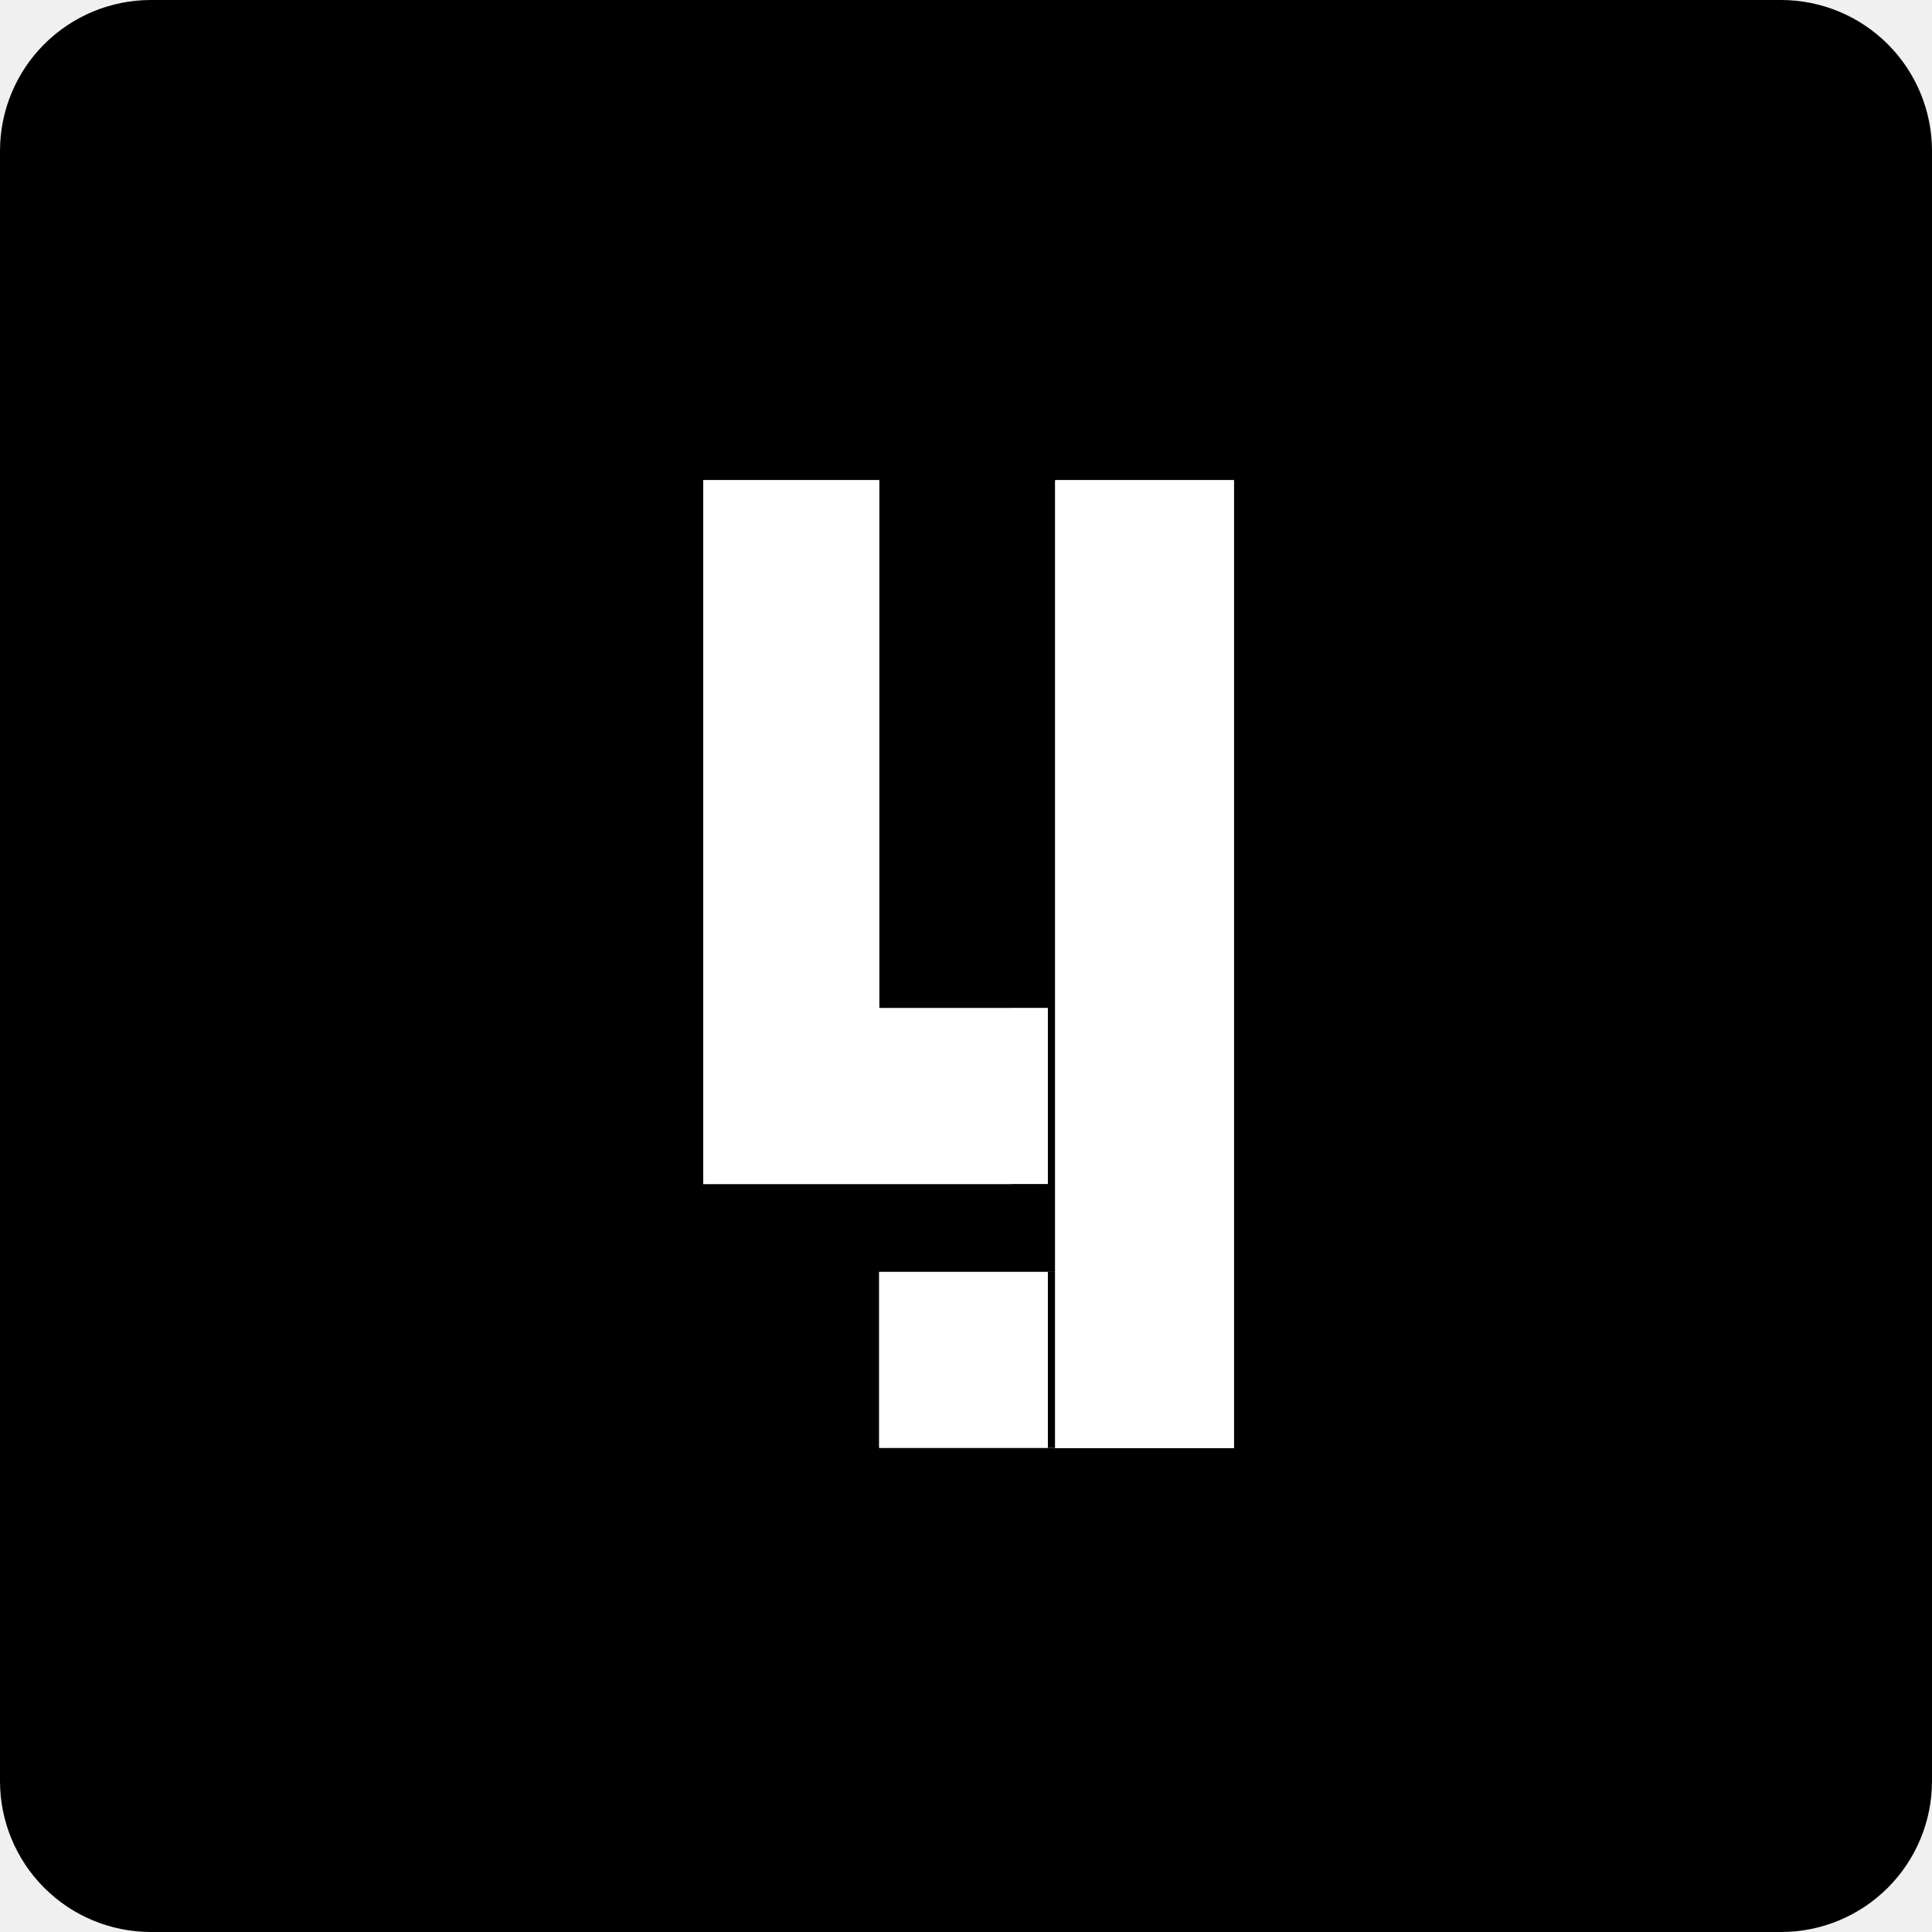
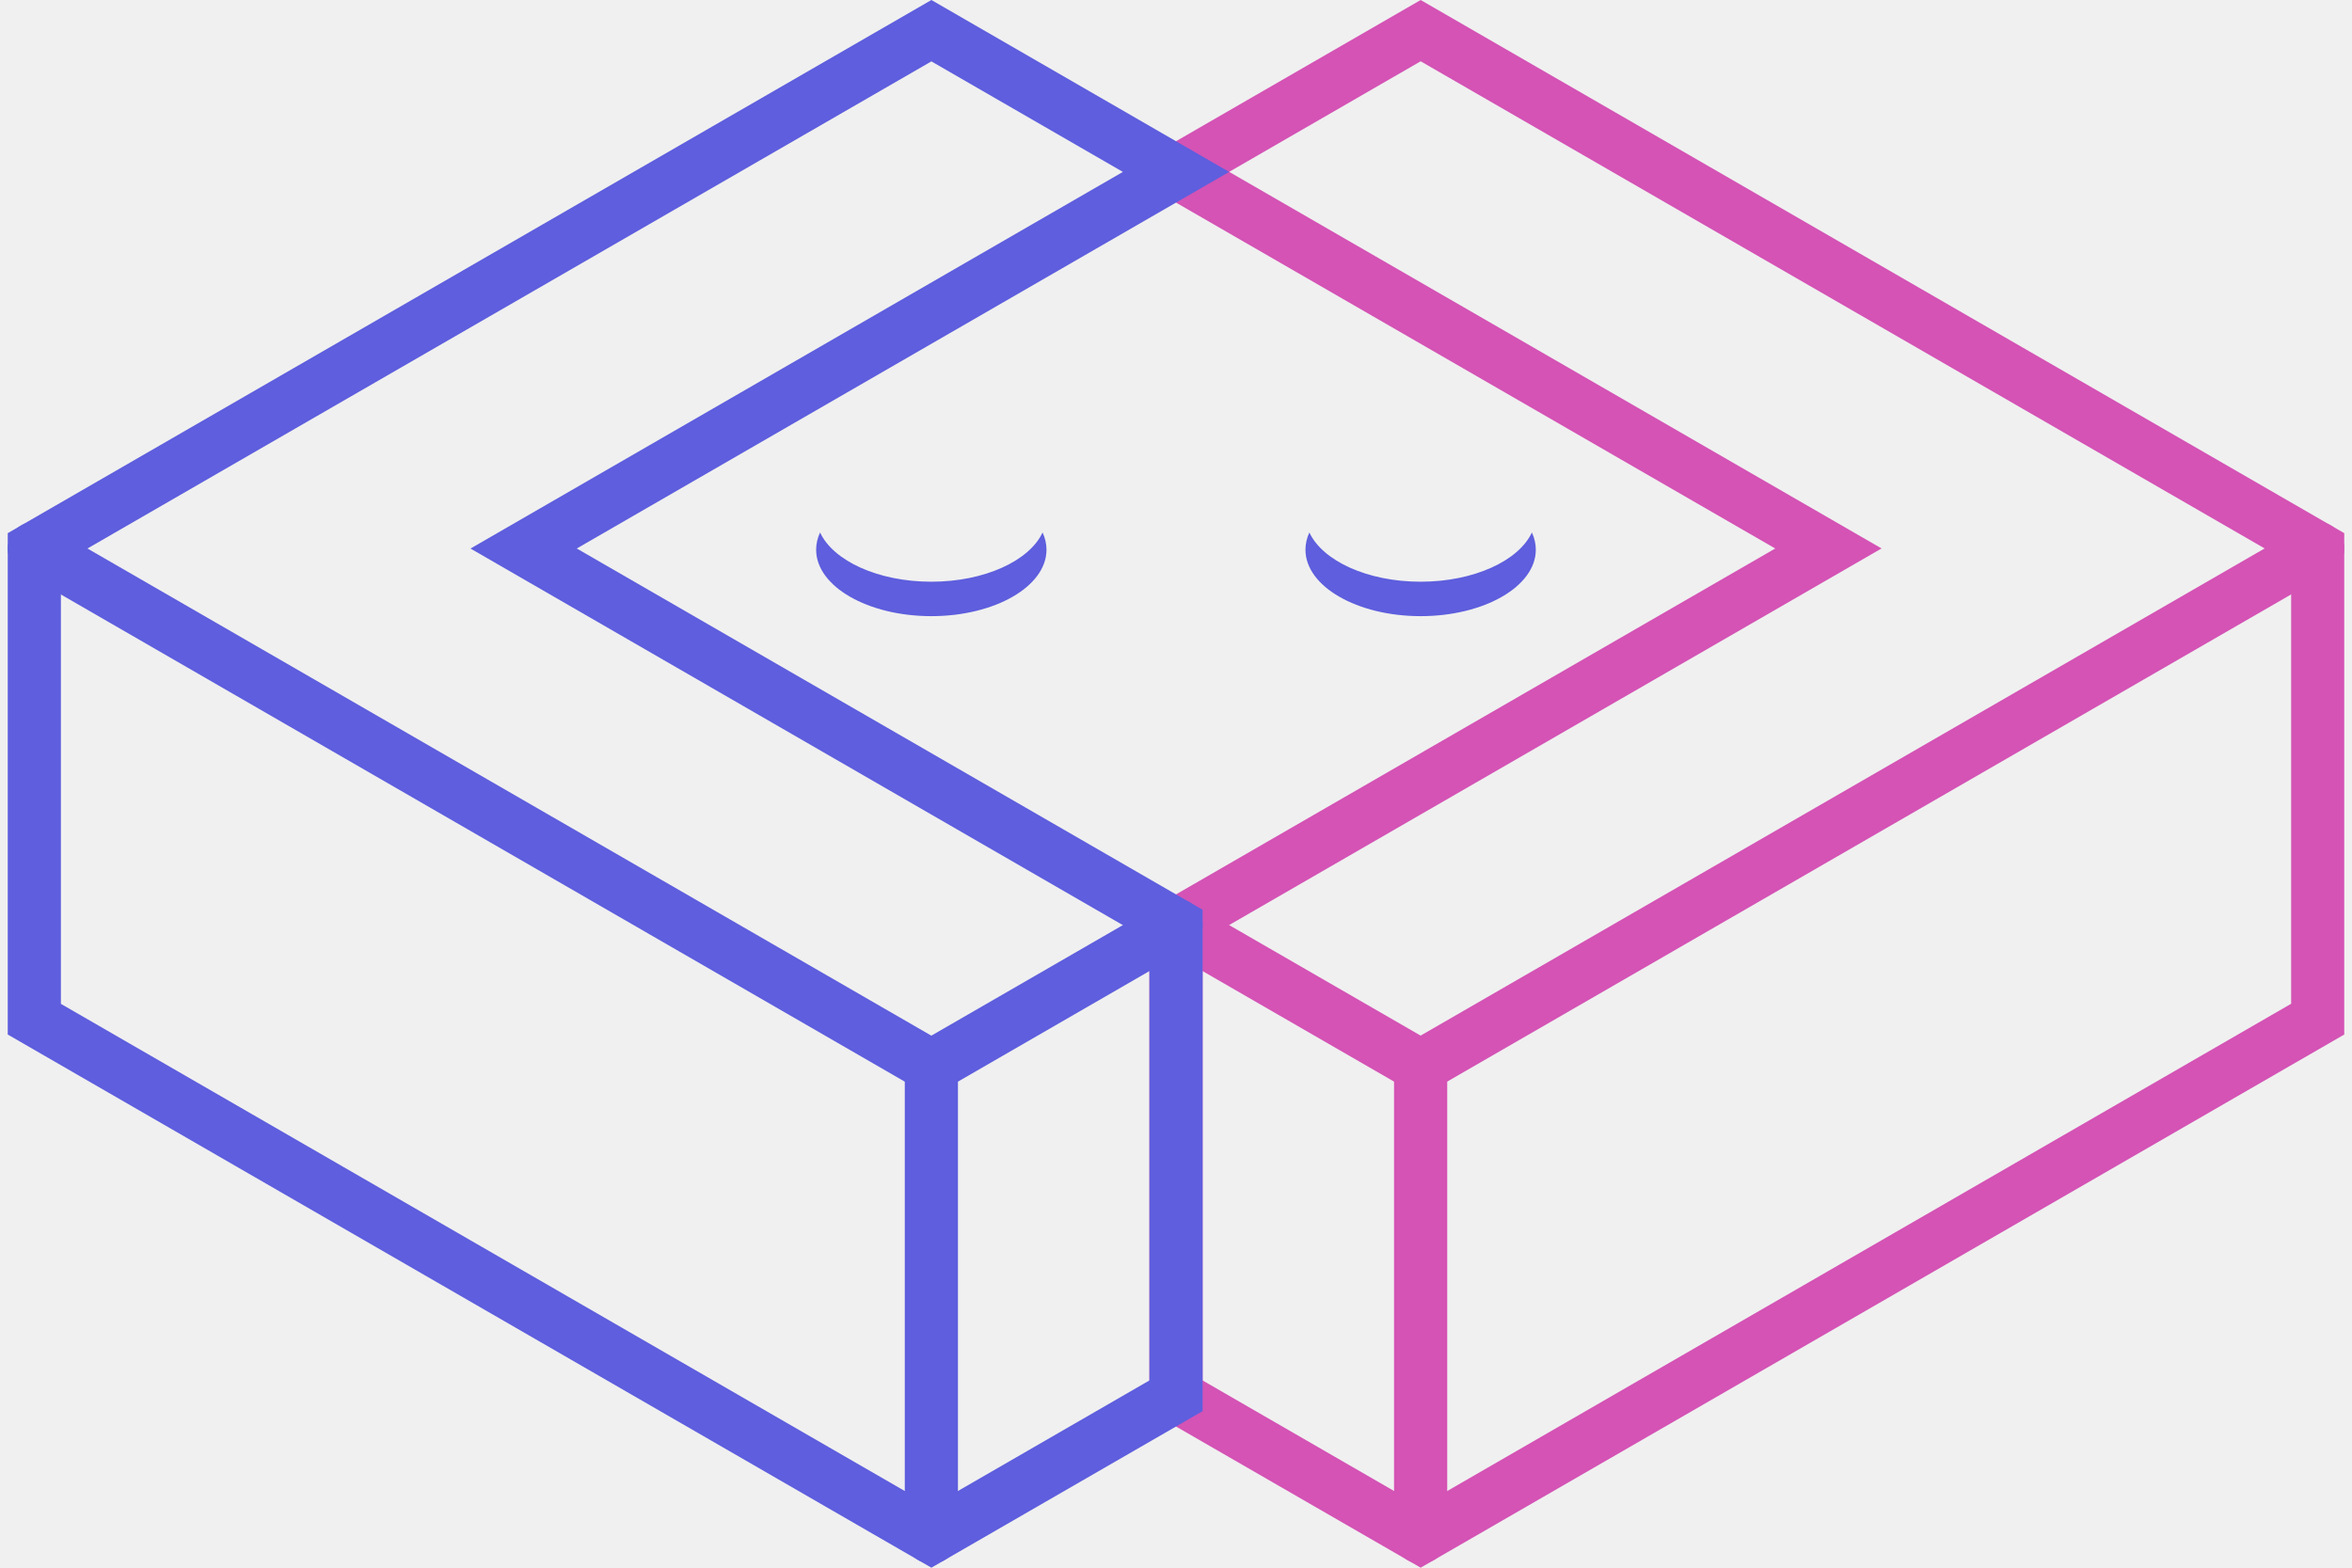
- <svg xmlns="http://www.w3.org/2000/svg" width="511" height="511" viewBox="0 0 511 511" fill="none">
-   <path d="M471.08 0H39.92C29.333 0 19.179 4.206 11.692 11.692C4.206 19.179 0 29.333 0 39.92V471.08C0 481.667 4.206 491.821 11.692 499.308C19.179 506.794 29.333 511 39.92 511H471.08C481.667 511 491.821 506.794 499.308 499.308C506.794 491.821 511 481.667 511 471.08V39.92C511 29.333 506.794 19.179 499.308 11.692C491.821 4.206 481.667 0 471.08 0V0ZM186 127H232.55V266.64H267.44H277.13V313.17H267.46H186V127ZM279.07 382.94H232.54V336.41H279.07V382.94ZM326.36 383H279.09V127H326.36V383Z" fill="black" />
-   <path d="M279.07 336.41H277.13V382.94H279.07V336.41Z" fill="black" />
-   <path d="M277.13 266.61V313.14H267.46V313.18H186V127H232.55V266.64H267.44V266.61H277.13Z" fill="white" />
-   <path d="M277.13 336.41H232.54V382.94H277.13V336.41Z" fill="white" />
-   <path d="M326.36 127H279.09V383H326.36V127Z" fill="white" />
+ <svg xmlns="http://www.w3.org/2000/svg" width="48" height="32" viewBox="0 0 48 32" fill="none">
+   <path fill-rule="evenodd" clip-rule="evenodd" d="M24.543 28.178V19.195L38.399 11.195L25.085 3.508L28.993 1.251L46.758 11.507V20.489L28.993 30.748L24.543 28.178ZM23.457 18.57V28.805L28.993 32L47.842 21.117V10.883L28.993 0L22.915 3.509L36.229 11.196L23.457 18.57Z" fill="#D453B5" />
+   <path fill-rule="evenodd" clip-rule="evenodd" d="M47.029 10.726L28.992 21.139L24.271 18.413C24.012 18.264 23.68 18.352 23.53 18.611C23.381 18.87 23.469 19.202 23.728 19.352L28.992 22.391L47.571 11.664C47.83 11.515 47.919 11.183 47.769 10.924C47.619 10.665 47.288 10.576 47.029 10.726Z" fill="#D453B5" />
+   <path fill-rule="evenodd" clip-rule="evenodd" d="M28.45 21.765V31.374C28.45 31.673 28.693 31.916 28.992 31.916C29.292 31.916 29.535 31.673 29.535 31.374V21.765C29.535 21.466 29.292 21.223 28.992 21.223C28.694 21.223 28.45 21.466 28.45 21.765Z" fill="#D453B5" />
+   <path fill-rule="evenodd" clip-rule="evenodd" d="M23.457 28.178L19.007 30.748L1.243 20.491V11.509C3.337 10.3 16.913 2.462 19.008 1.253L22.916 3.509L9.602 11.197L23.458 19.197V28.178H23.457ZM19.008 32L24.543 28.805V18.57L11.771 11.196L25.085 3.509L19.008 0L0.158 10.883V21.117L19.008 32Z" fill="#5E5EDE" />
+   <path fill-rule="evenodd" clip-rule="evenodd" d="M0.429 11.665L19.007 22.392L24.271 19.352C24.531 19.203 24.62 18.871 24.47 18.612C24.32 18.353 23.988 18.264 23.729 18.414C23.729 18.414 20.048 20.539 19.007 21.14L0.971 10.726C0.712 10.577 0.38 10.665 0.231 10.925C0.081 11.184 0.17 11.516 0.429 11.665Z" fill="#5E5EDE" />
+   <path fill-rule="evenodd" clip-rule="evenodd" d="M18.465 21.765V31.374C18.465 31.673 18.708 31.916 19.007 31.916C19.307 31.916 19.55 31.673 19.55 31.374V21.765C19.55 21.466 19.307 21.223 19.007 21.223C18.708 21.223 18.465 21.466 18.465 21.765Z" fill="#5E5EDE" />
+   <path fill-rule="evenodd" clip-rule="evenodd" d="M31.263 10.869C31.315 10.981 31.343 11.099 31.343 11.221C31.343 11.97 30.29 12.577 28.992 12.577C27.696 12.577 26.642 11.969 26.642 11.221C26.642 11.099 26.67 10.981 26.722 10.869C26.991 11.447 27.906 11.874 28.992 11.874C30.079 11.874 30.994 11.447 31.263 10.869Z" fill="#5E5EDE" />
+   <path fill-rule="evenodd" clip-rule="evenodd" d="M21.277 10.869C21.329 10.981 21.357 11.099 21.357 11.221C21.357 11.97 20.304 12.577 19.007 12.577C17.709 12.577 16.656 11.969 16.656 11.221C16.656 11.099 16.684 10.981 16.736 10.869C17.005 11.447 17.92 11.874 19.007 11.874C20.093 11.874 21.008 11.447 21.277 10.869Z" fill="#5E5EDE" />
</svg>
